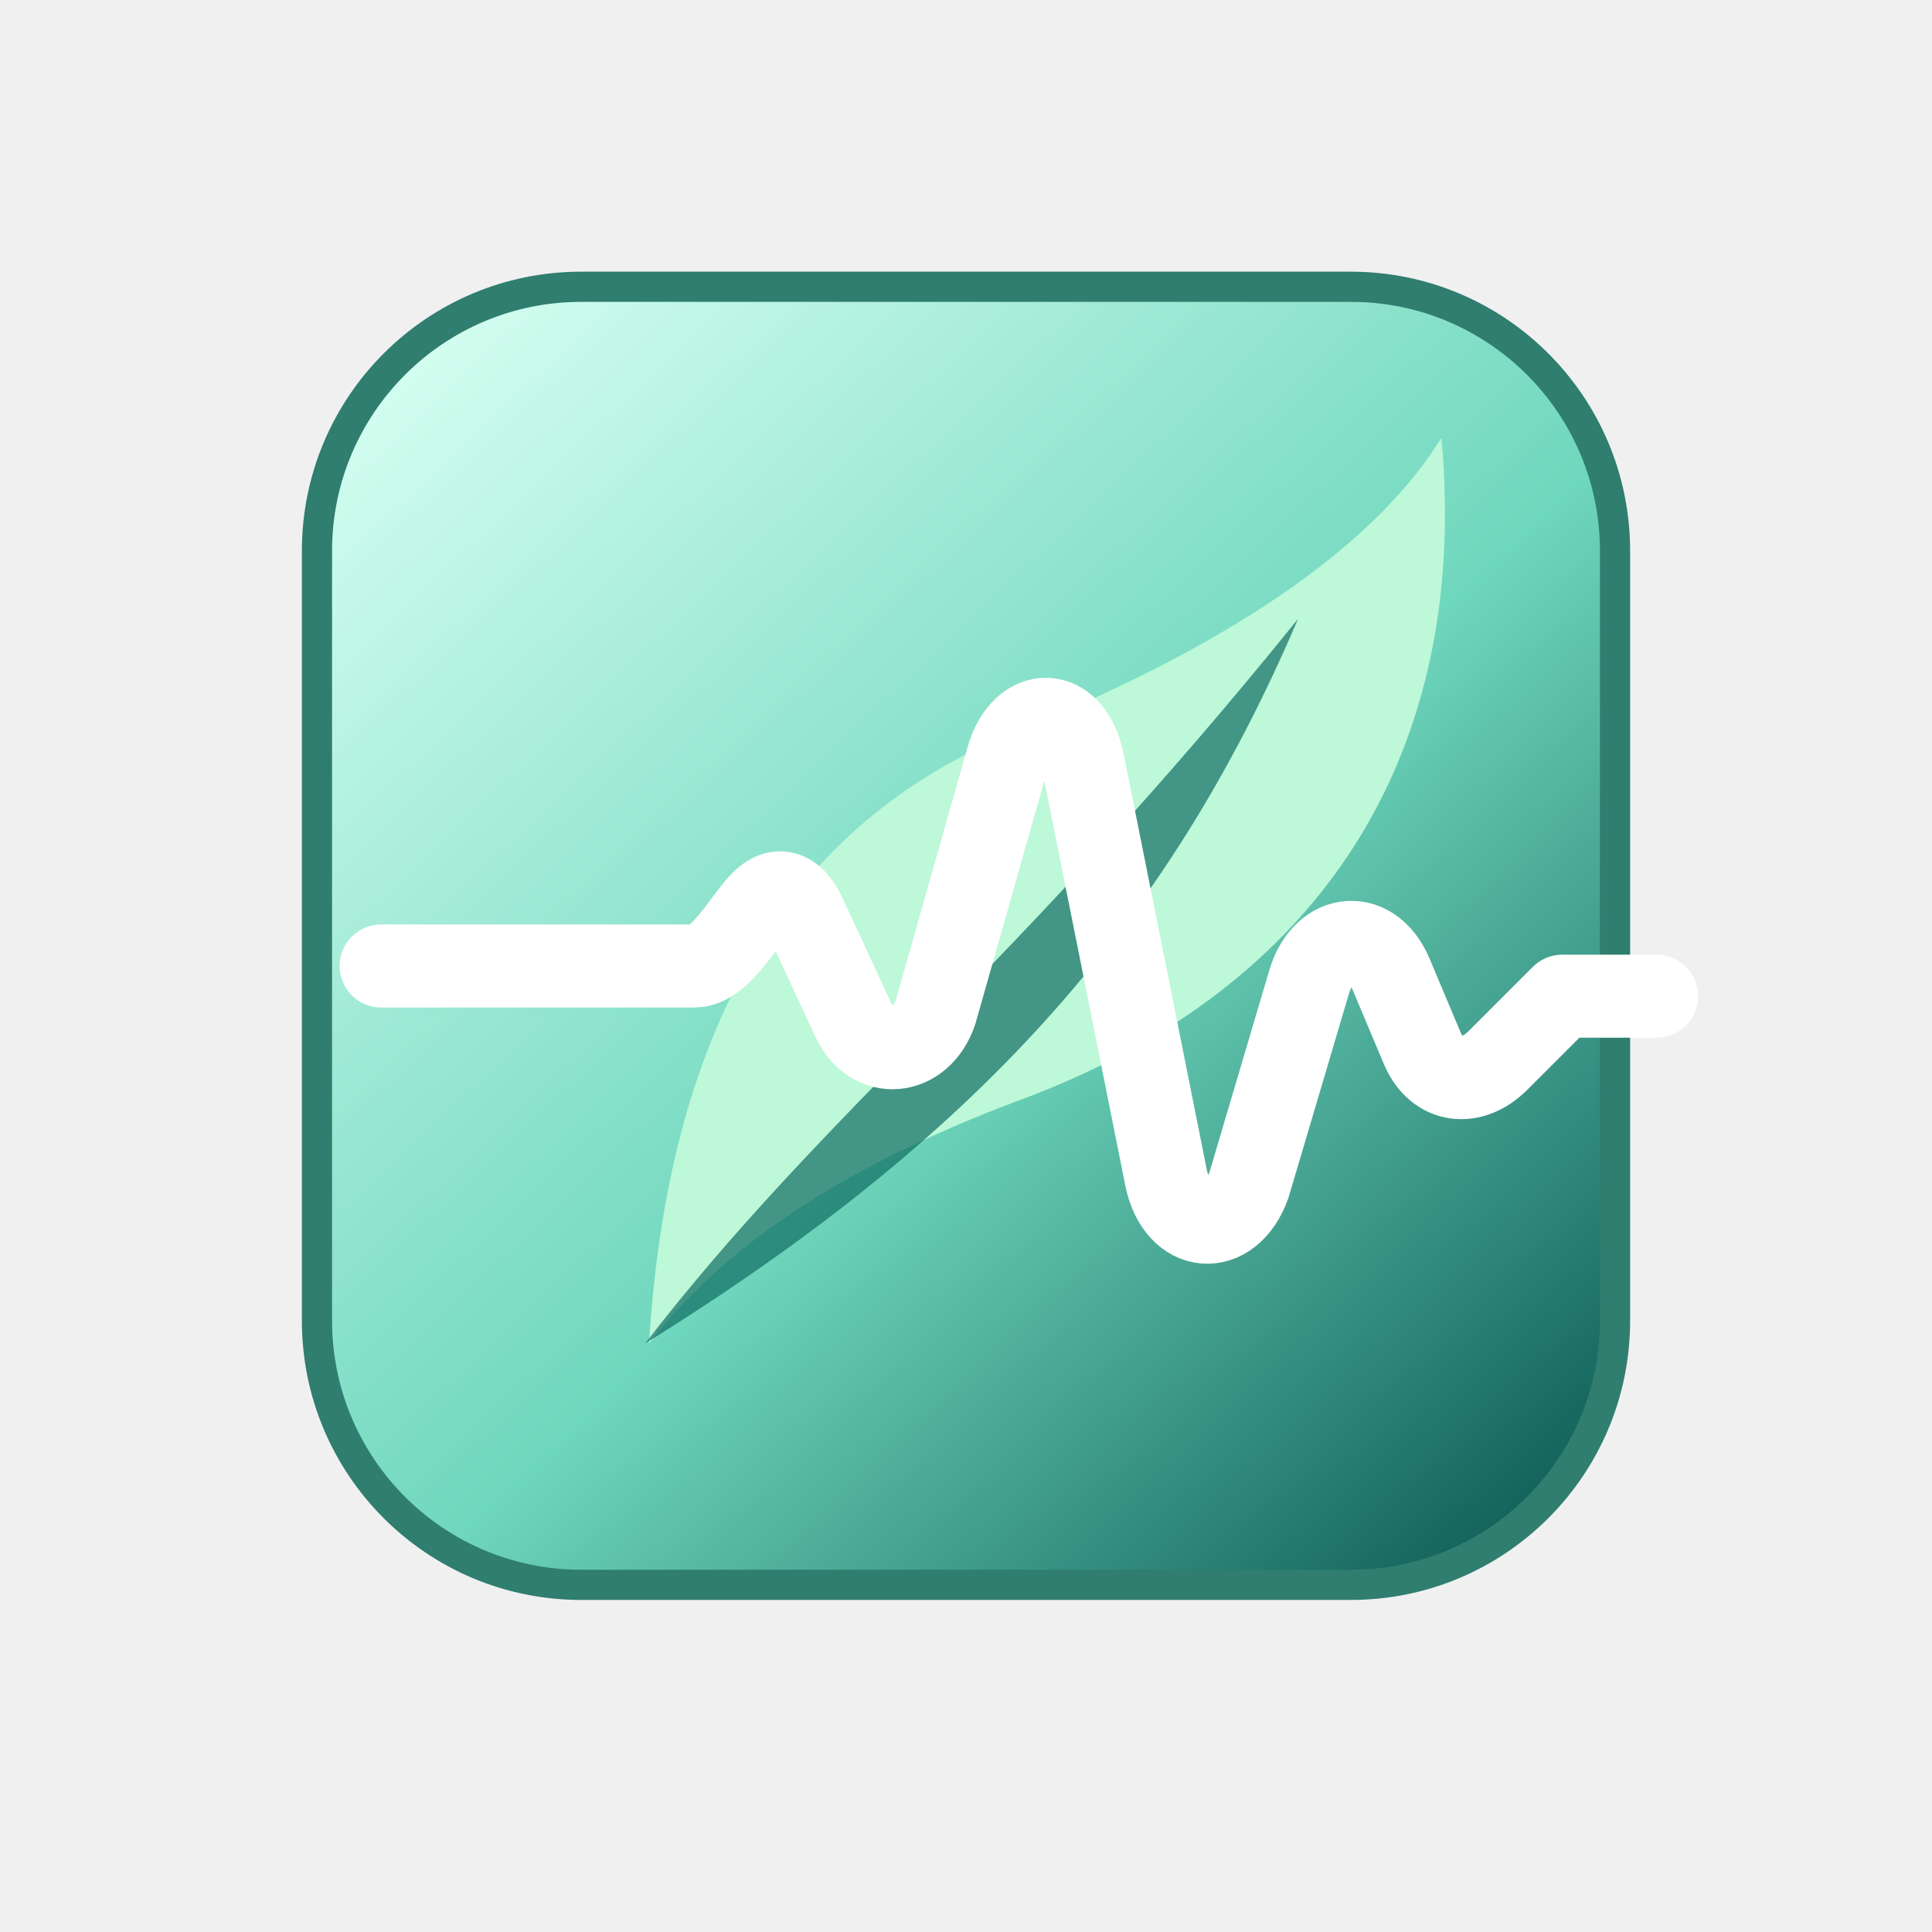
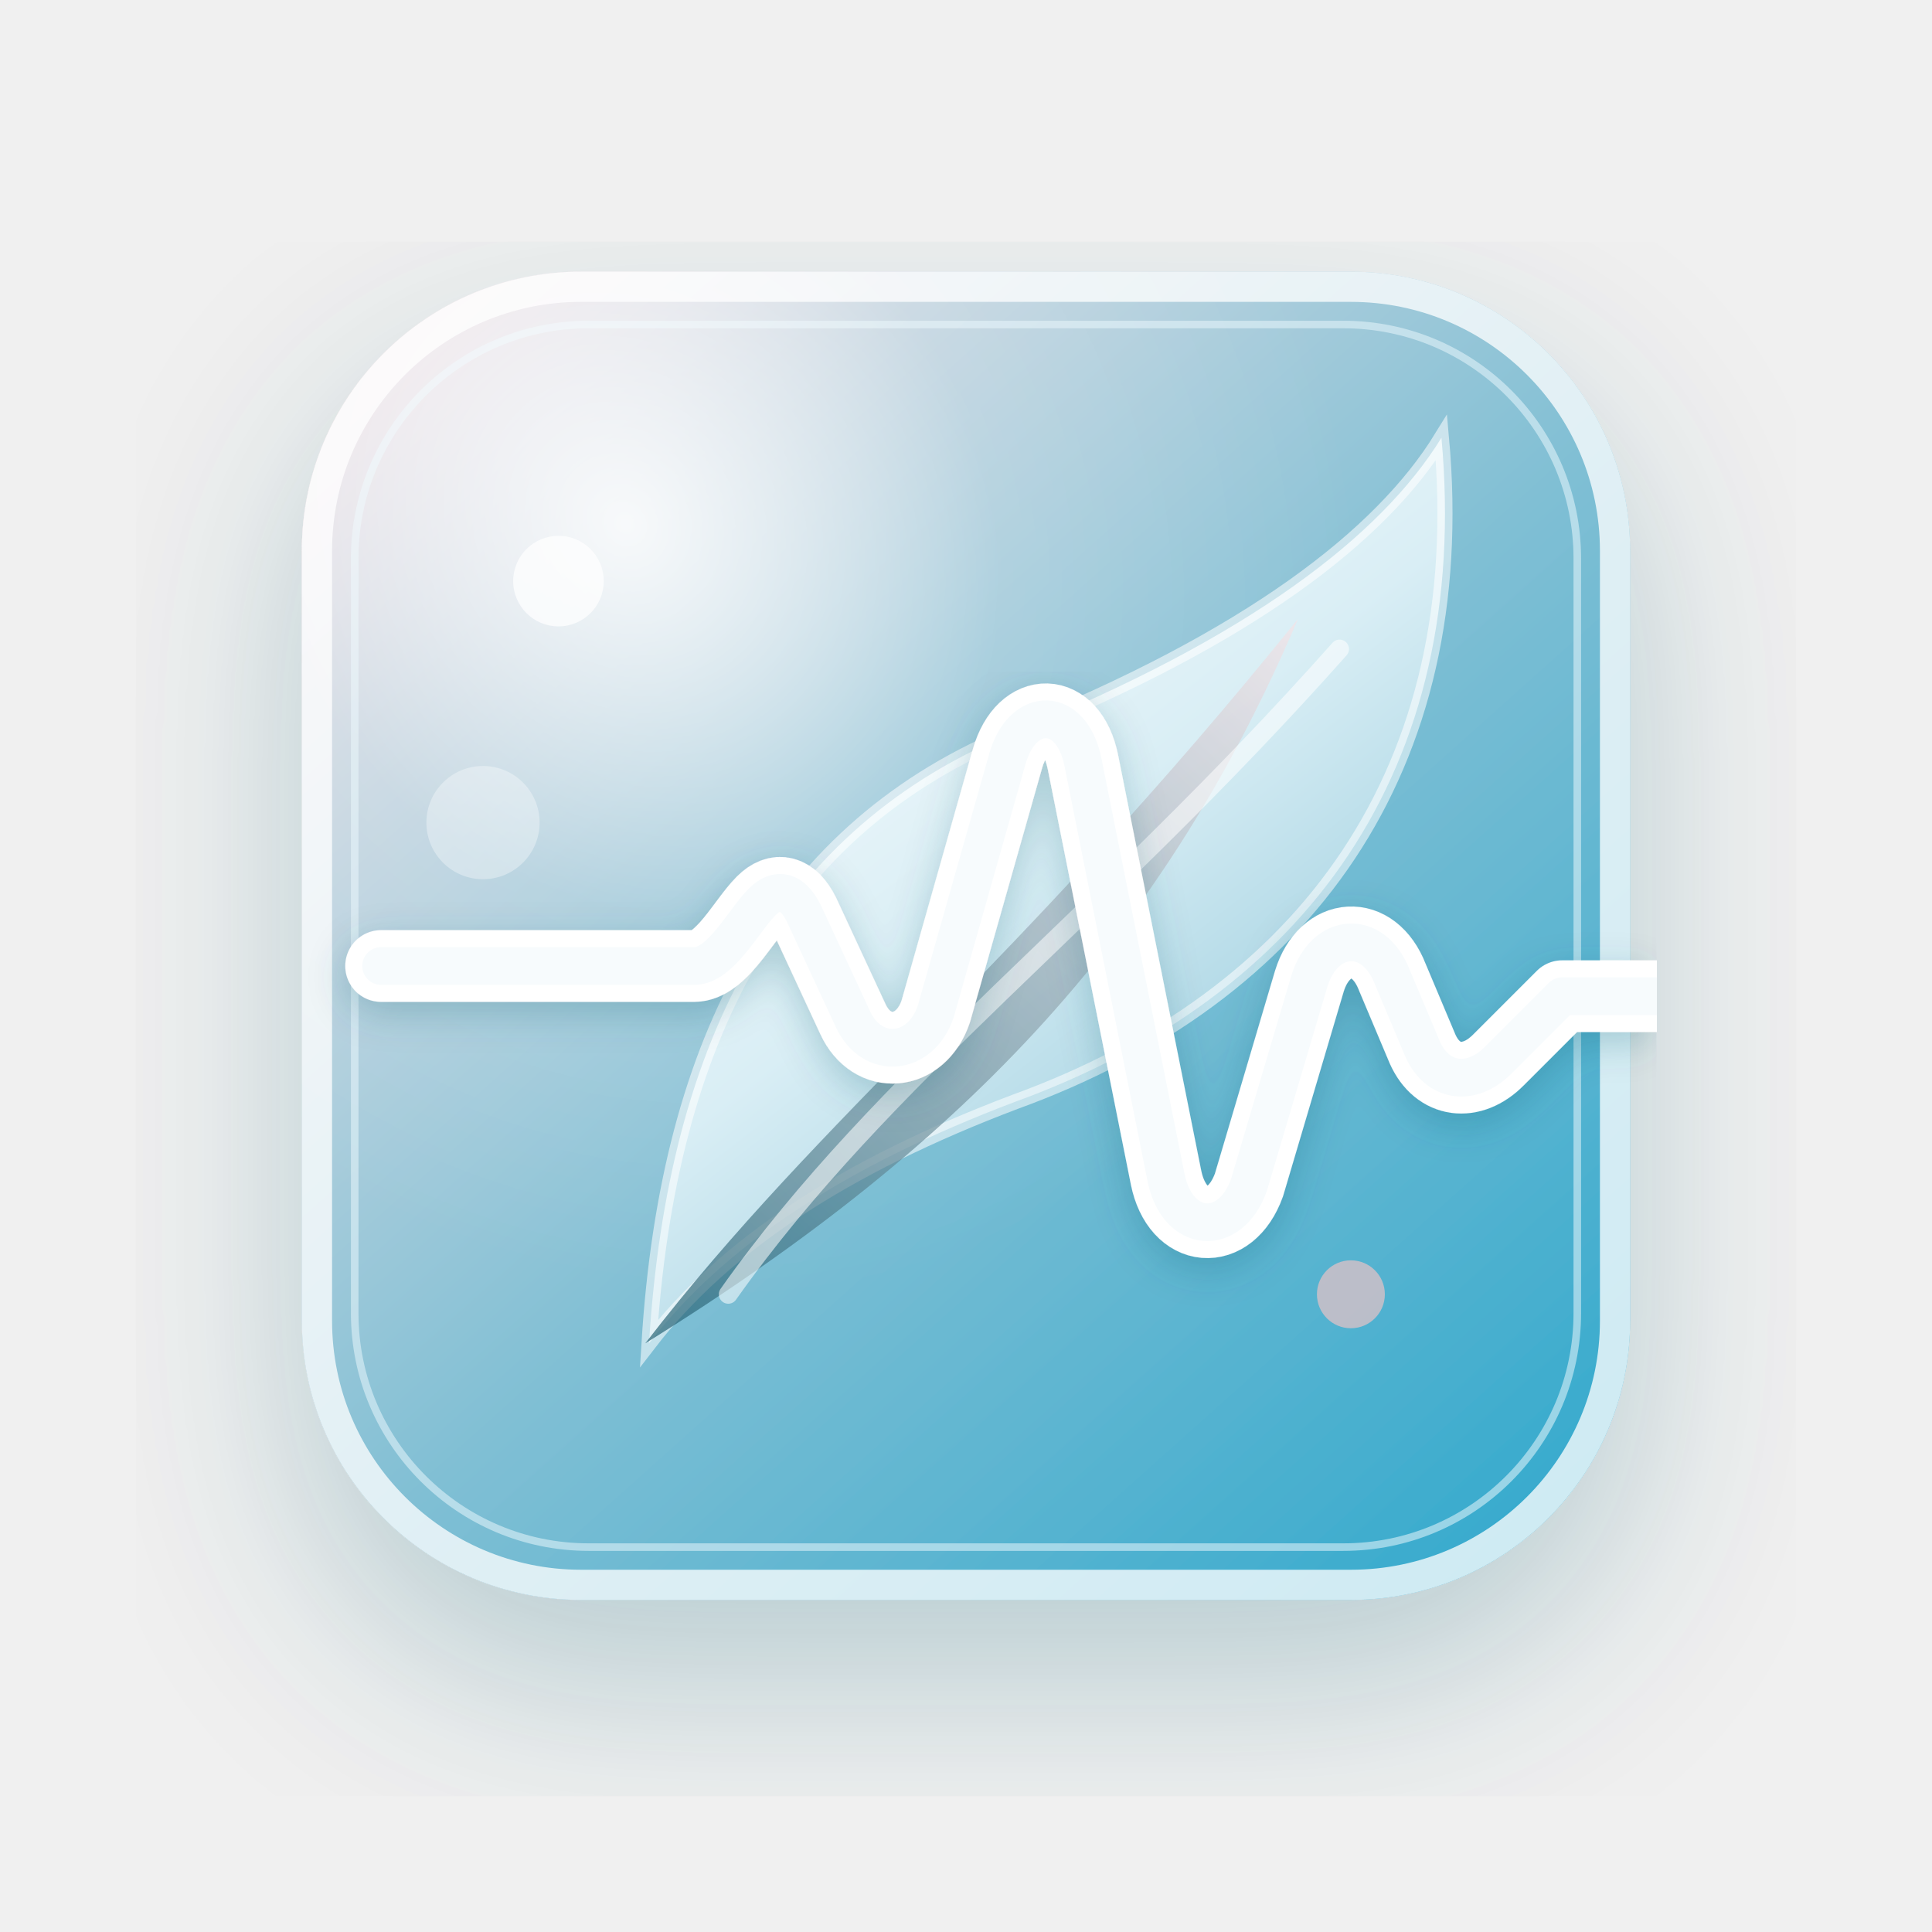
- <svg xmlns="http://www.w3.org/2000/svg" width="64" height="64" viewBox="0 0 512 512" fill="none">
-   <rect x="80" y="72" width="352" height="352" rx="74" fill="#2F7E70" />
-   <rect x="88" y="80" width="336" height="336" rx="66" fill="url(#g)" />
-   <path d="M172 356C177 275 207 219 269 194C331 169 366 142 382 116C390 204 346 264 269 292C224 309 192 330 172 356Z" fill="#BDF8D8" />
-   <path d="M171 356C218 295 269 257 344 164C309 246 258 302 171 356Z" fill="#0F6C62" opacity="0.7" />
-   <path d="M101 256H184C191 256 197 244 202 239C206 235 210 236 213 242L226 270C231 281 244 280 248 268L267 201C271 187 284 187 287 202L309 312C312 327 326 328 331 314L347 260C351 247 364 246 369 259L377 278C381 287 390 288 397 281L414 264H439" stroke="white" stroke-width="22" stroke-linecap="round" stroke-linejoin="round" />
+ <svg xmlns="http://www.w3.org/2000/svg" width="512" height="512" viewBox="0 0 512 512" fill="none">
  <defs>
-     <linearGradient id="g" x1="104" y1="86" x2="410" y2="411" gradientUnits="userSpaceOnUse">
-       <stop stop-color="#D7FFF2" />
-       <stop offset="0.55" stop-color="#6FD7BD" />
-       <stop offset="1" stop-color="#0D5C55" />
+     <linearGradient id="glass" x1="85" y1="64" x2="426" y2="445" gradientUnits="userSpaceOnUse">
+       <stop offset="0" stop-color="#FCE7EA" />
+       <stop offset="0.52" stop-color="#80BFD4" />
+       <stop offset="1" stop-color="#27A6CC" />
    </linearGradient>
+     <linearGradient id="leaf" x1="174" y1="150" x2="338" y2="361" gradientUnits="userSpaceOnUse">
+       <stop offset="0" stop-color="#FFFFFF" />
+       <stop offset="0.46" stop-color="#D9EEF5" />
+       <stop offset="1" stop-color="#80BFD4" />
+     </linearGradient>
+     <linearGradient id="leafDark" x1="169" y1="362" x2="354" y2="162" gradientUnits="userSpaceOnUse">
+       <stop offset="0" stop-color="#1D5D70" />
+       <stop offset="1" stop-color="#FCE7EA" />
+     </linearGradient>
+     <filter id="softShadow" x="36" y="42" width="440" height="434" filterUnits="userSpaceOnUse" color-interpolation-filters="sRGB">
+       <feDropShadow dx="0" dy="22" stdDeviation="28" flood-color="#1D5D70" flood-opacity="0.24" />
+     </filter>
+     <filter id="lineGlow" x="73" y="175" width="366" height="177" filterUnits="userSpaceOnUse" color-interpolation-filters="sRGB">
+       <feDropShadow dx="0" dy="3" stdDeviation="5" flood-color="#1D5D70" flood-opacity="0.24" />
+     </filter>
+     <radialGradient id="shine" cx="0" cy="0" r="1" gradientUnits="userSpaceOnUse" gradientTransform="translate(166 139) rotate(51.9) scale(214 189)">
+       <stop stop-color="white" stop-opacity="0.86" />
+       <stop offset="0.5" stop-color="white" stop-opacity="0.12" />
+       <stop offset="1" stop-color="white" stop-opacity="0" />
+     </radialGradient>
  </defs>
+   <g filter="url(#softShadow)">
+     <rect x="80" y="72" width="352" height="352" rx="74" fill="url(#glass)" />
+     <rect x="84" y="76" width="344" height="344" rx="70" stroke="white" stroke-opacity="0.76" stroke-width="8" />
+     <rect x="94" y="86" width="324" height="324" rx="62" stroke="#E7F5FA" stroke-opacity="0.55" stroke-width="2" />
+     <rect x="80" y="72" width="352" height="352" rx="74" fill="url(#shine)" />
+   </g>
+   <path d="M172 356C177 275 207 219 269 194C331 169 366 142 382 116C390 204 346 264 269 292C224 309 192 330 172 356Z" fill="url(#leaf)" stroke="white" stroke-opacity="0.55" stroke-width="4" />
+   <path d="M171 356C218 295 269 257 344 164C309 246 258 302 171 356Z" fill="url(#leafDark)" opacity="0.68" />
+   <path d="M193 343C234 285 291 244 355 172" stroke="white" stroke-opacity="0.55" stroke-width="5" stroke-linecap="round" />
+   <g filter="url(#lineGlow)">
+     <path d="M101 256H184C191 256 197 244 202 239C206 235 210 236 213 242L226 270C231 281 244 280 248 268L267 201C271 187 284 187 287 202L309 312C312 327 326 328 331 314L347 260C351 247 364 246 369 259L377 278C381 287 390 288 397 281L414 264H439" stroke="white" stroke-width="19" stroke-linecap="round" stroke-linejoin="round" />
+     <path d="M101 256H184C191 256 197 244 202 239C206 235 210 236 213 242L226 270C231 281 244 280 248 268L267 201C271 187 284 187 287 202L309 312C312 327 326 328 331 314L347 260C351 247 364 246 369 259L377 278C381 287 390 288 397 281L414 264H439" stroke="#F7FBFD" stroke-width="10" stroke-linecap="round" stroke-linejoin="round" />
+   </g>
+   <circle cx="148" cy="154" r="12" fill="white" fill-opacity="0.72" />
+   <circle cx="128" cy="218" r="15" fill="white" fill-opacity="0.34" />
+   <circle cx="358" cy="343" r="9" fill="#FCC5C5" fill-opacity="0.62" />
</svg>
